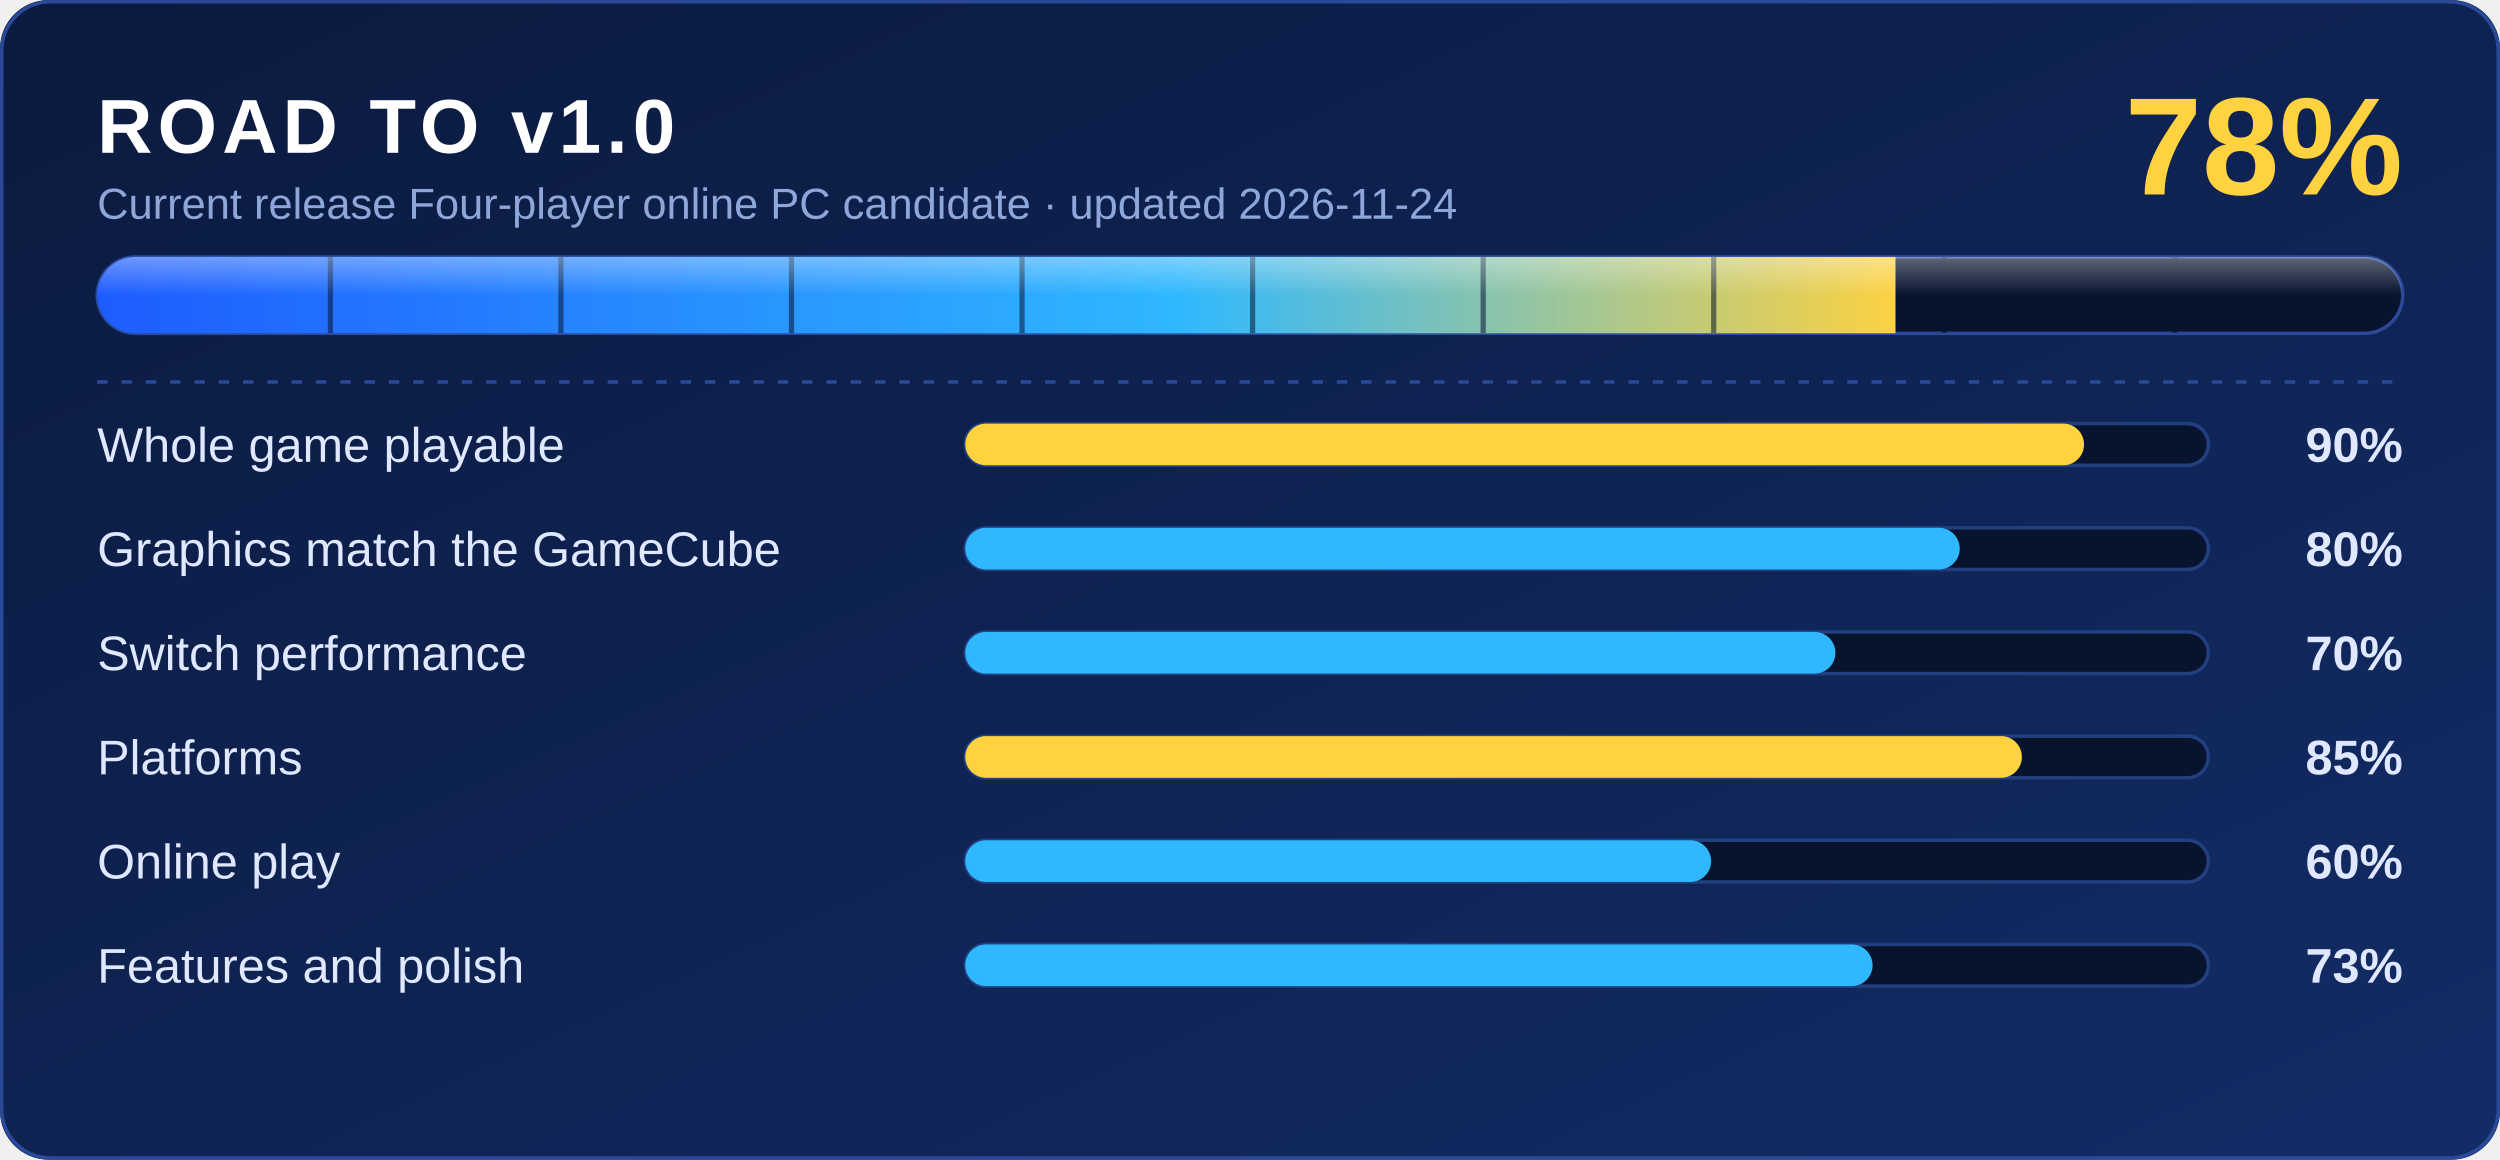
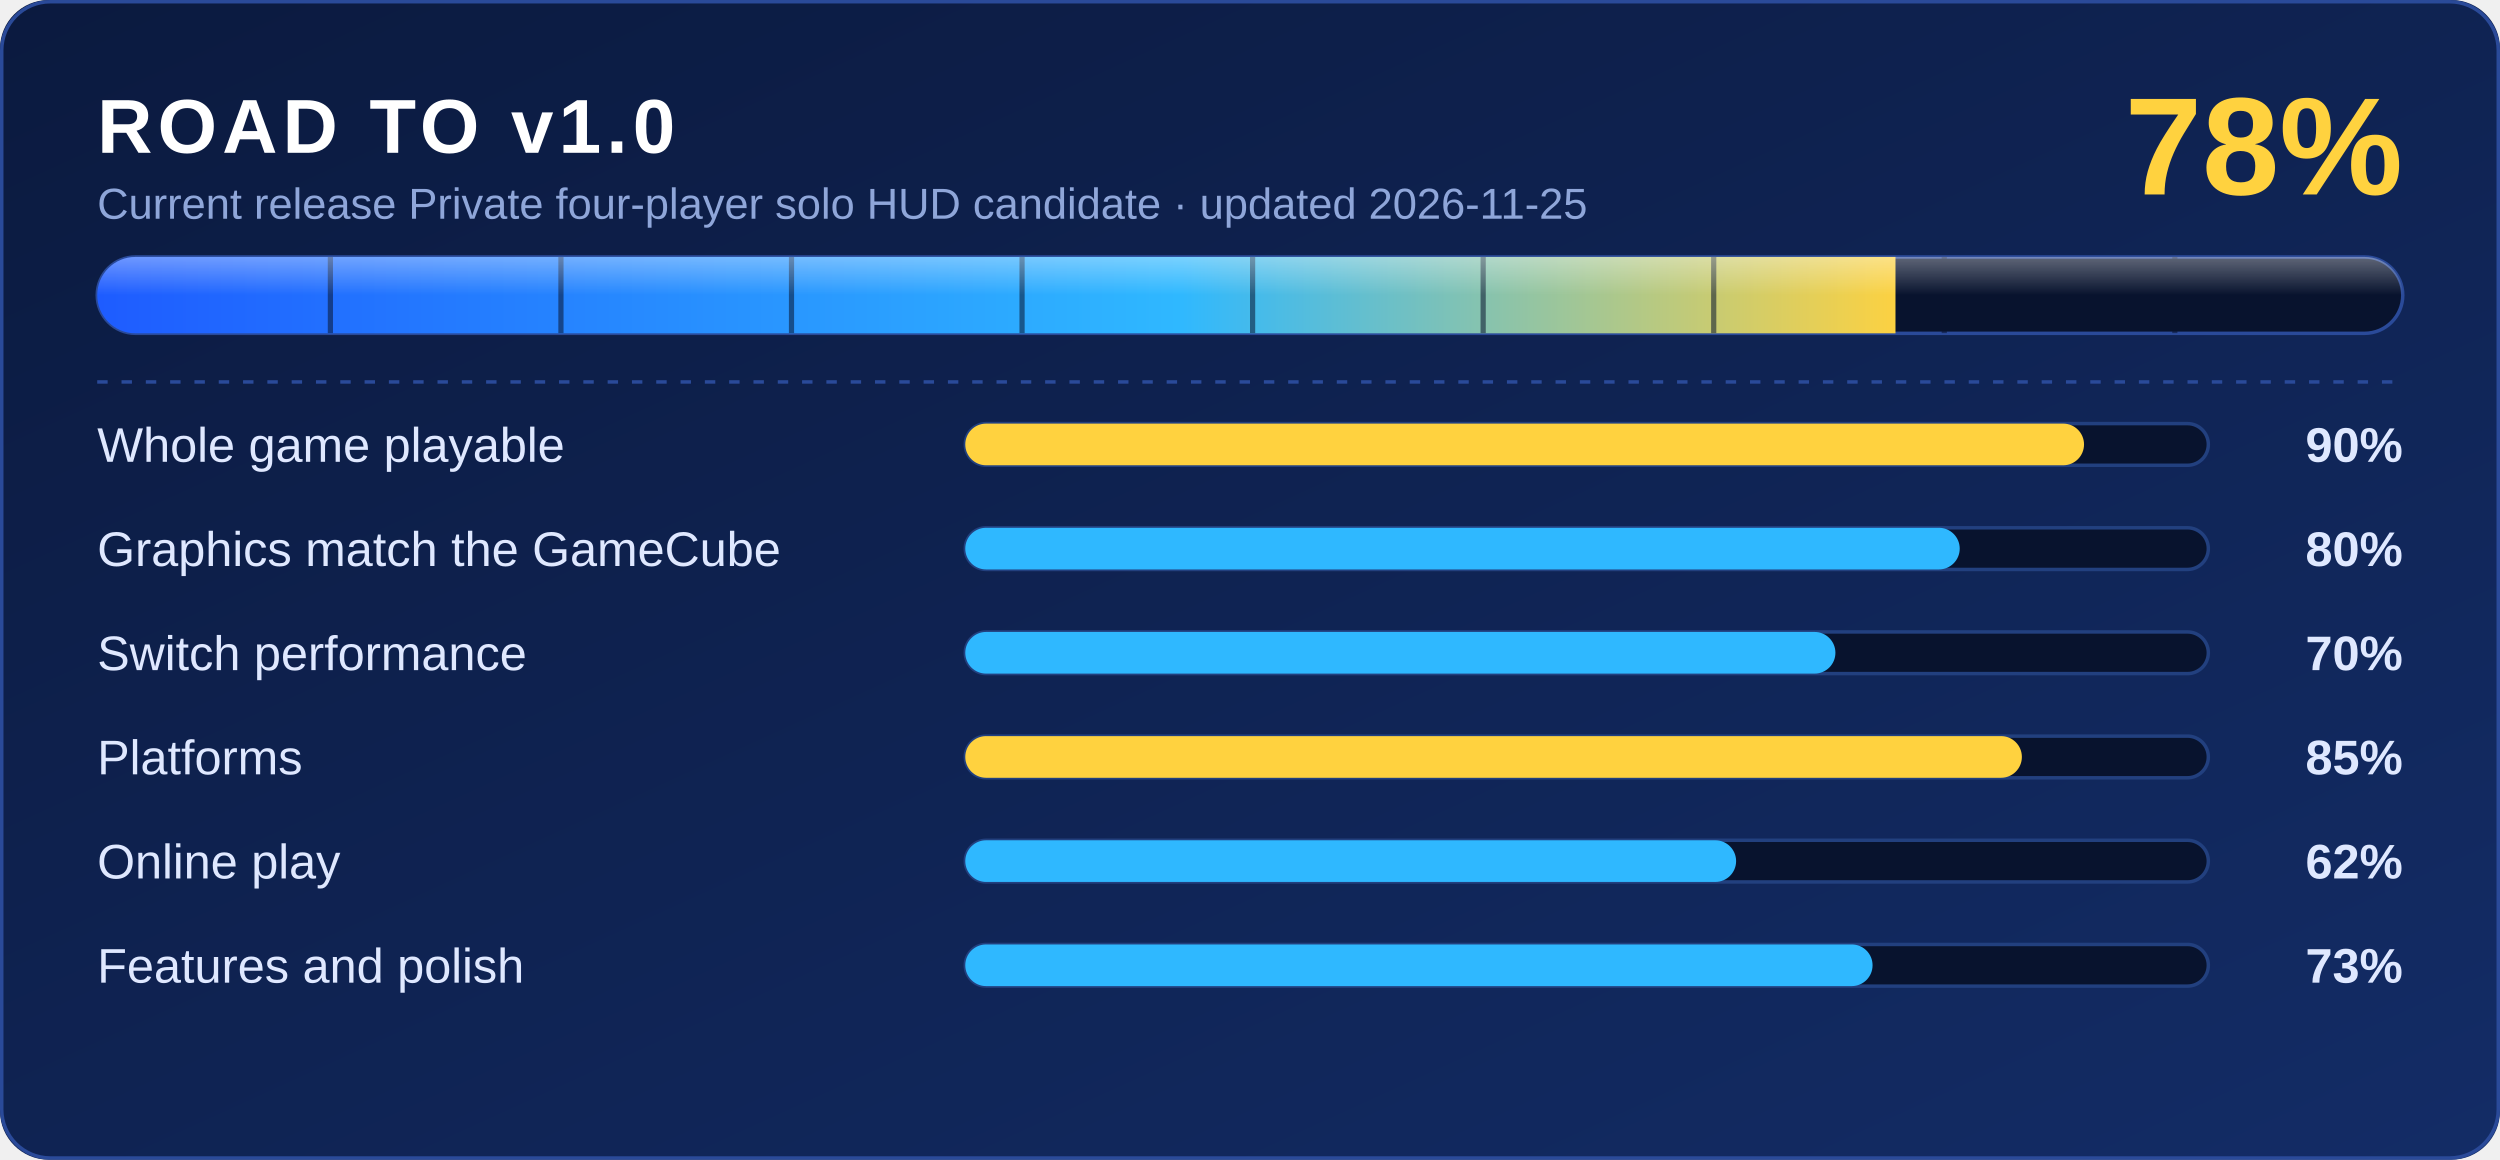
<svg xmlns="http://www.w3.org/2000/svg" width="720" height="334" viewBox="0 0 720 334" role="img" aria-label="Road to v1.0: 78% done">
  <defs>
    <linearGradient id="bg" x1="0" y1="0" x2="1" y2="1">
      <stop offset="0" stop-color="#0b1a3f" />
      <stop offset="1" stop-color="#132c66" />
    </linearGradient>
    <linearGradient id="fill" x1="0" y1="0" x2="1" y2="0">
      <stop offset="0" stop-color="#1e5bff" />
      <stop offset="0.6" stop-color="#2fb8ff" />
      <stop offset="1" stop-color="#ffd23f" />
    </linearGradient>
    <linearGradient id="shine" x1="0" y1="0" x2="0" y2="1">
      <stop offset="0" stop-color="#fff" stop-opacity="0.35" />
      <stop offset="0.5" stop-color="#fff" stop-opacity="0" />
    </linearGradient>
    <clipPath id="barclip">
      <rect x="28" y="74" width="664" height="22" rx="11" />
    </clipPath>
  </defs>
  <rect width="720" height="334" rx="14" fill="url(#bg)" />
  <rect x="0.5" y="0.5" width="719" height="333" rx="14" fill="none" stroke="#2a4a99" />
  <g font-family="'Segoe UI', -apple-system, 'Helvetica Neue', Arial, sans-serif">
    <text x="28" y="44" fill="#ffffff" font-size="22" font-weight="700" letter-spacing="1.5">ROAD TO v1.0</text>
-     <text x="28" y="63" fill="#8fa6d9" font-size="12.5">Current release Four-player online PC candidate · updated 2026-11-24</text>
+     <text x="28" y="63" fill="#8fa6d9" font-size="12.5">Current release Private four-player solo HUD candidate · updated 2026-11-25</text>
    <text x="692" y="56" fill="#ffd23f" font-size="40" font-weight="800" text-anchor="end">78%</text>
    <rect x="28" y="74" width="664" height="22" rx="11" fill="#08132e" stroke="#2a4a99" />
    <g clip-path="url(#barclip)">
      <rect x="28" y="74" width="517.9" height="22" fill="url(#fill)" />
      <rect x="94.4" y="74" width="1.5" height="22" fill="#08132e" opacity="0.55" />
      <rect x="160.8" y="74" width="1.5" height="22" fill="#08132e" opacity="0.55" />
      <rect x="227.2" y="74" width="1.5" height="22" fill="#08132e" opacity="0.55" />
      <rect x="293.6" y="74" width="1.5" height="22" fill="#08132e" opacity="0.55" />
      <rect x="360.0" y="74" width="1.5" height="22" fill="#08132e" opacity="0.55" />
      <rect x="426.4" y="74" width="1.5" height="22" fill="#08132e" opacity="0.55" />
      <rect x="492.8" y="74" width="1.5" height="22" fill="#08132e" opacity="0.55" />
      <rect x="559.2" y="74" width="1.5" height="22" fill="#08132e" opacity="0.55" />
      <rect x="625.6" y="74" width="1.5" height="22" fill="#08132e" opacity="0.55" />
      <rect x="28" y="74" width="664" height="22" fill="url(#shine)" />
    </g>
    <line x1="28" y1="110" x2="692" y2="110" stroke="#2a4a99" stroke-dasharray="3 4" />
    <text x="28" y="133" fill="#dfe8ff" font-size="14">Whole game playable</text>
    <rect x="278" y="122" width="358" height="12" rx="6" fill="#08132e" stroke="#22407f" />
    <rect x="278" y="122" width="322.2" height="12" rx="6" fill="#ffd23f" />
    <text x="692" y="133" fill="#dfe8ff" font-size="14" font-weight="600" text-anchor="end">90%</text>
    <text x="28" y="163" fill="#dfe8ff" font-size="14">Graphics match the GameCube</text>
    <rect x="278" y="152" width="358" height="12" rx="6" fill="#08132e" stroke="#22407f" />
    <rect x="278" y="152" width="286.4" height="12" rx="6" fill="#2fb8ff" />
    <text x="692" y="163" fill="#dfe8ff" font-size="14" font-weight="600" text-anchor="end">80%</text>
    <text x="28" y="193" fill="#dfe8ff" font-size="14">Switch performance</text>
    <rect x="278" y="182" width="358" height="12" rx="6" fill="#08132e" stroke="#22407f" />
    <rect x="278" y="182" width="250.6" height="12" rx="6" fill="#2fb8ff" />
    <text x="692" y="193" fill="#dfe8ff" font-size="14" font-weight="600" text-anchor="end">70%</text>
    <text x="28" y="223" fill="#dfe8ff" font-size="14">Platforms</text>
    <rect x="278" y="212" width="358" height="12" rx="6" fill="#08132e" stroke="#22407f" />
    <rect x="278" y="212" width="304.3" height="12" rx="6" fill="#ffd23f" />
    <text x="692" y="223" fill="#dfe8ff" font-size="14" font-weight="600" text-anchor="end">85%</text>
    <text x="28" y="253" fill="#dfe8ff" font-size="14">Online play</text>
    <rect x="278" y="242" width="358" height="12" rx="6" fill="#08132e" stroke="#22407f" />
-     <rect x="278" y="242" width="214.8" height="12" rx="6" fill="#2fb8ff" />
-     <text x="692" y="253" fill="#dfe8ff" font-size="14" font-weight="600" text-anchor="end">60%</text>
+     <rect x="278" y="242" width="222.0" height="12" rx="6" fill="#2fb8ff" />
+     <text x="692" y="253" fill="#dfe8ff" font-size="14" font-weight="600" text-anchor="end">62%</text>
    <text x="28" y="283" fill="#dfe8ff" font-size="14">Features and polish</text>
    <rect x="278" y="272" width="358" height="12" rx="6" fill="#08132e" stroke="#22407f" />
    <rect x="278" y="272" width="261.3" height="12" rx="6" fill="#2fb8ff" />
    <text x="692" y="283" fill="#dfe8ff" font-size="14" font-weight="600" text-anchor="end">73%</text>
  </g>
</svg>
